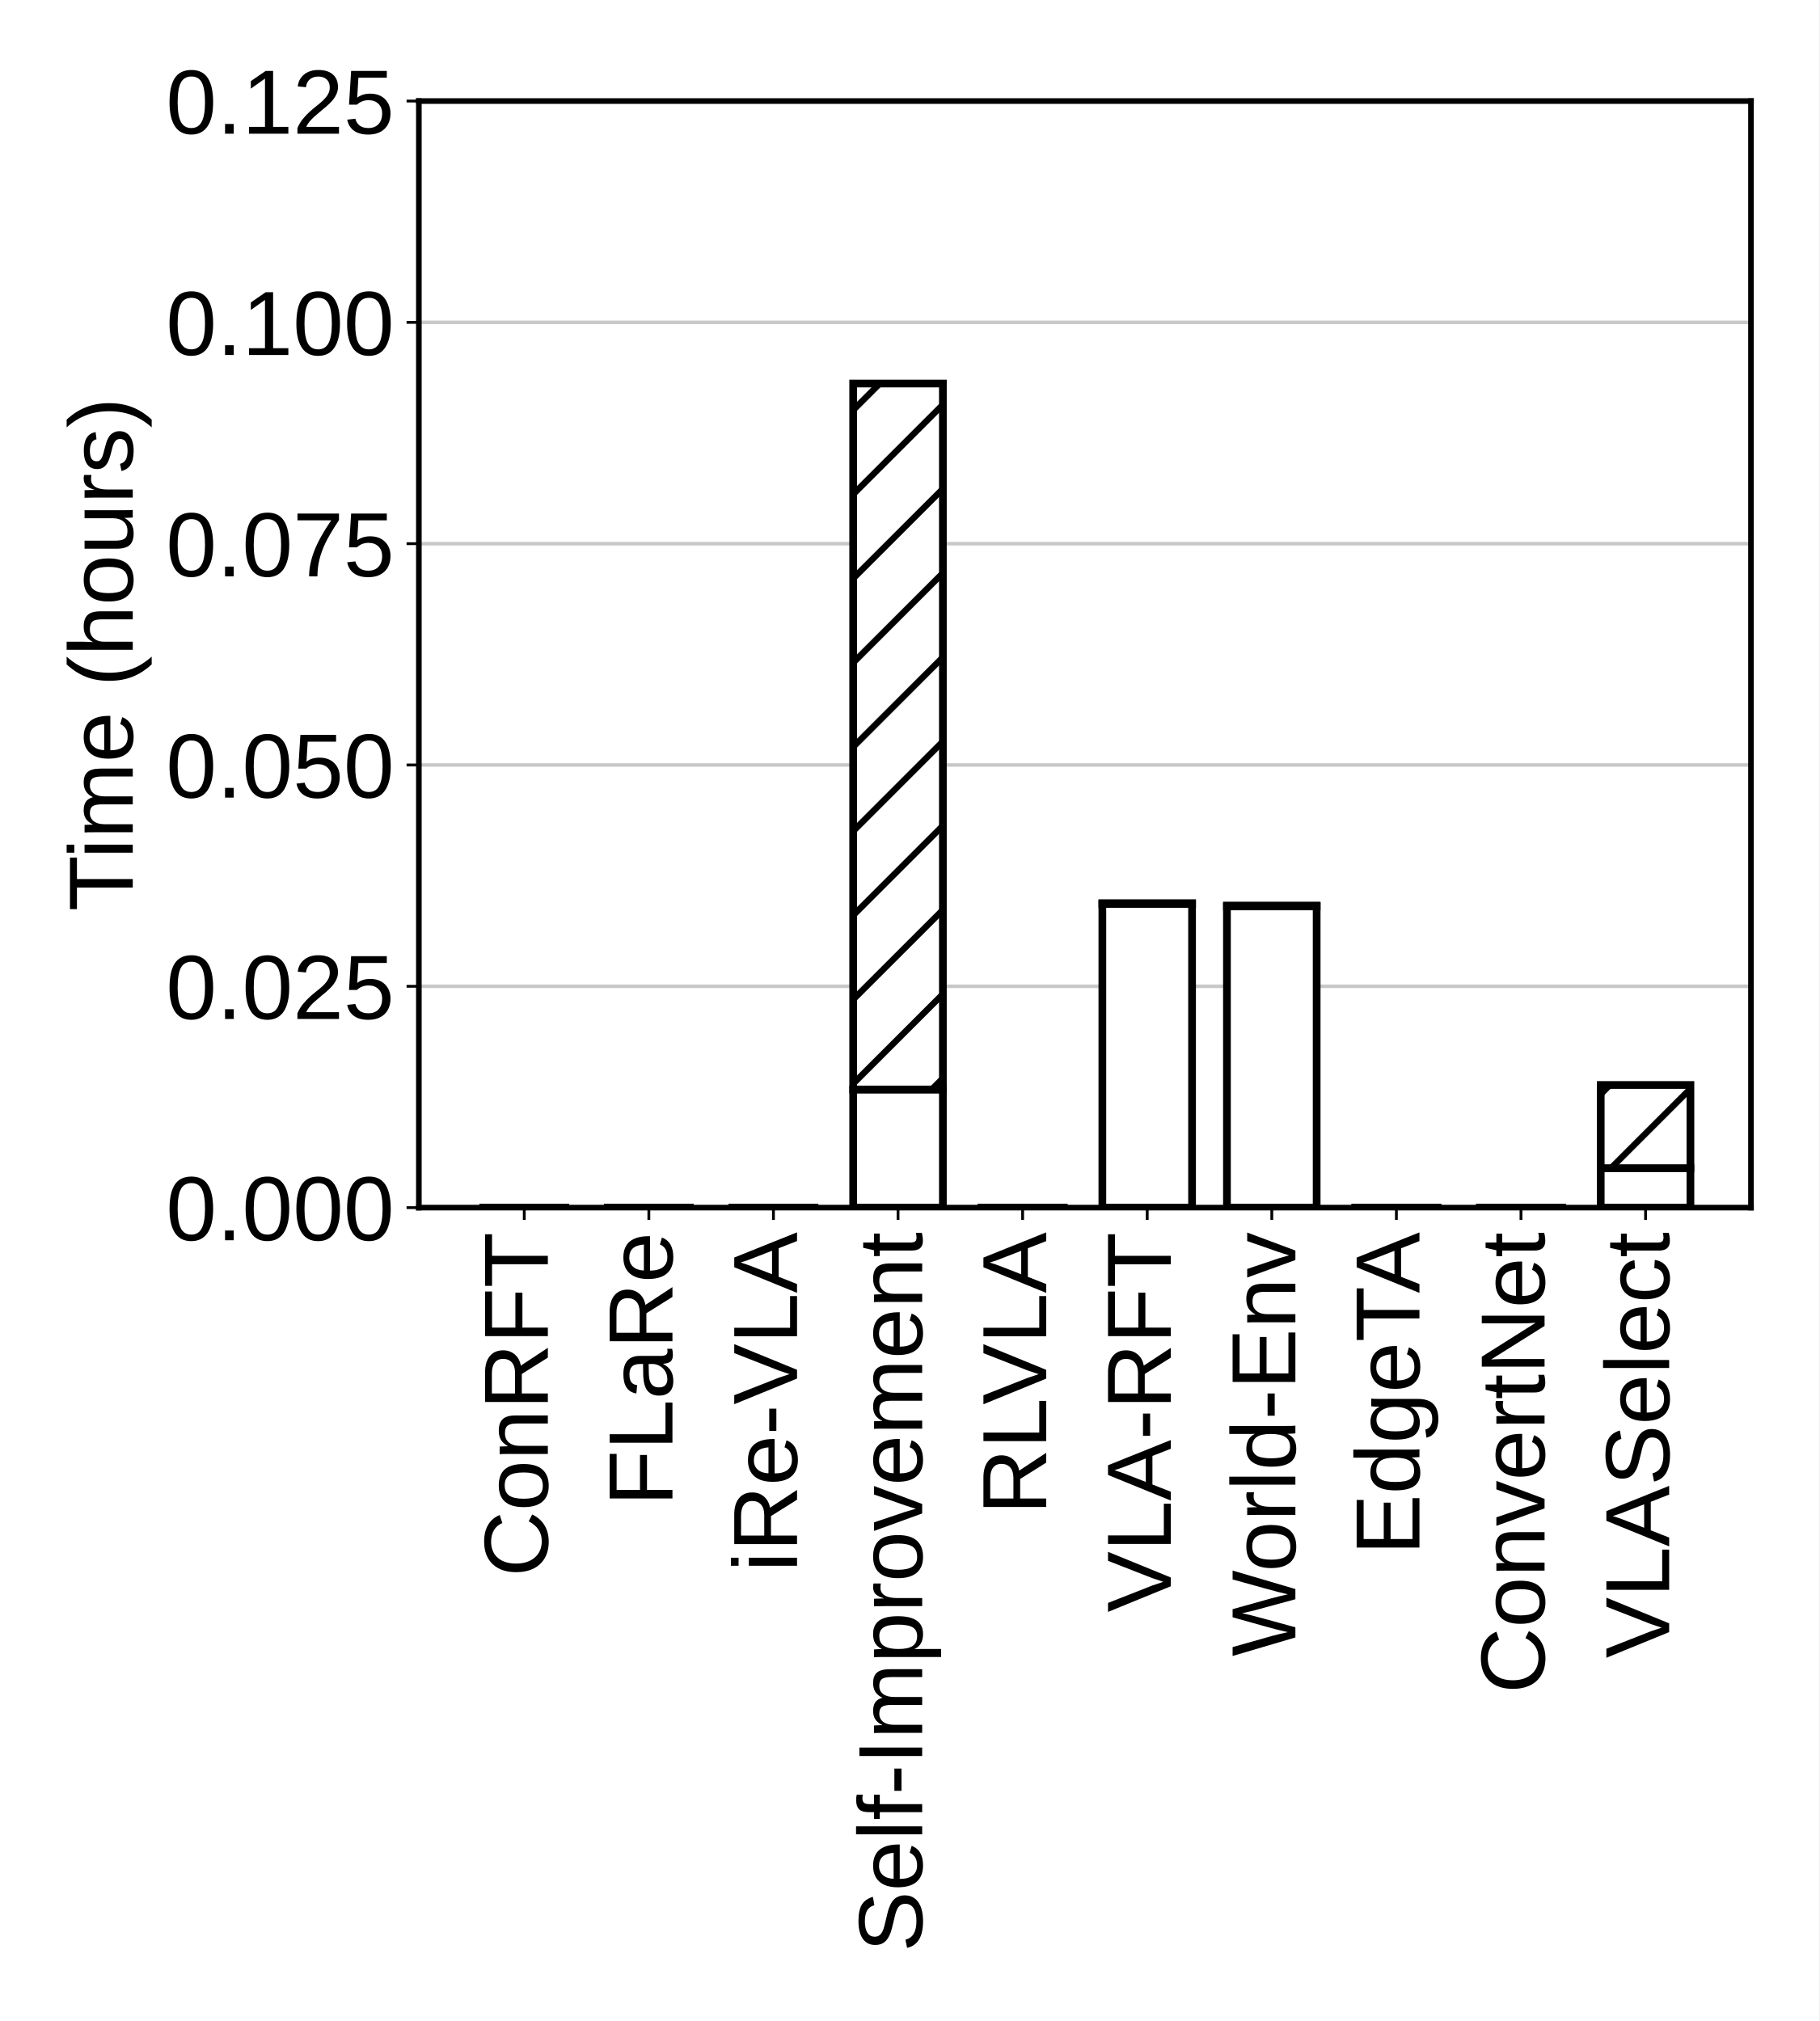
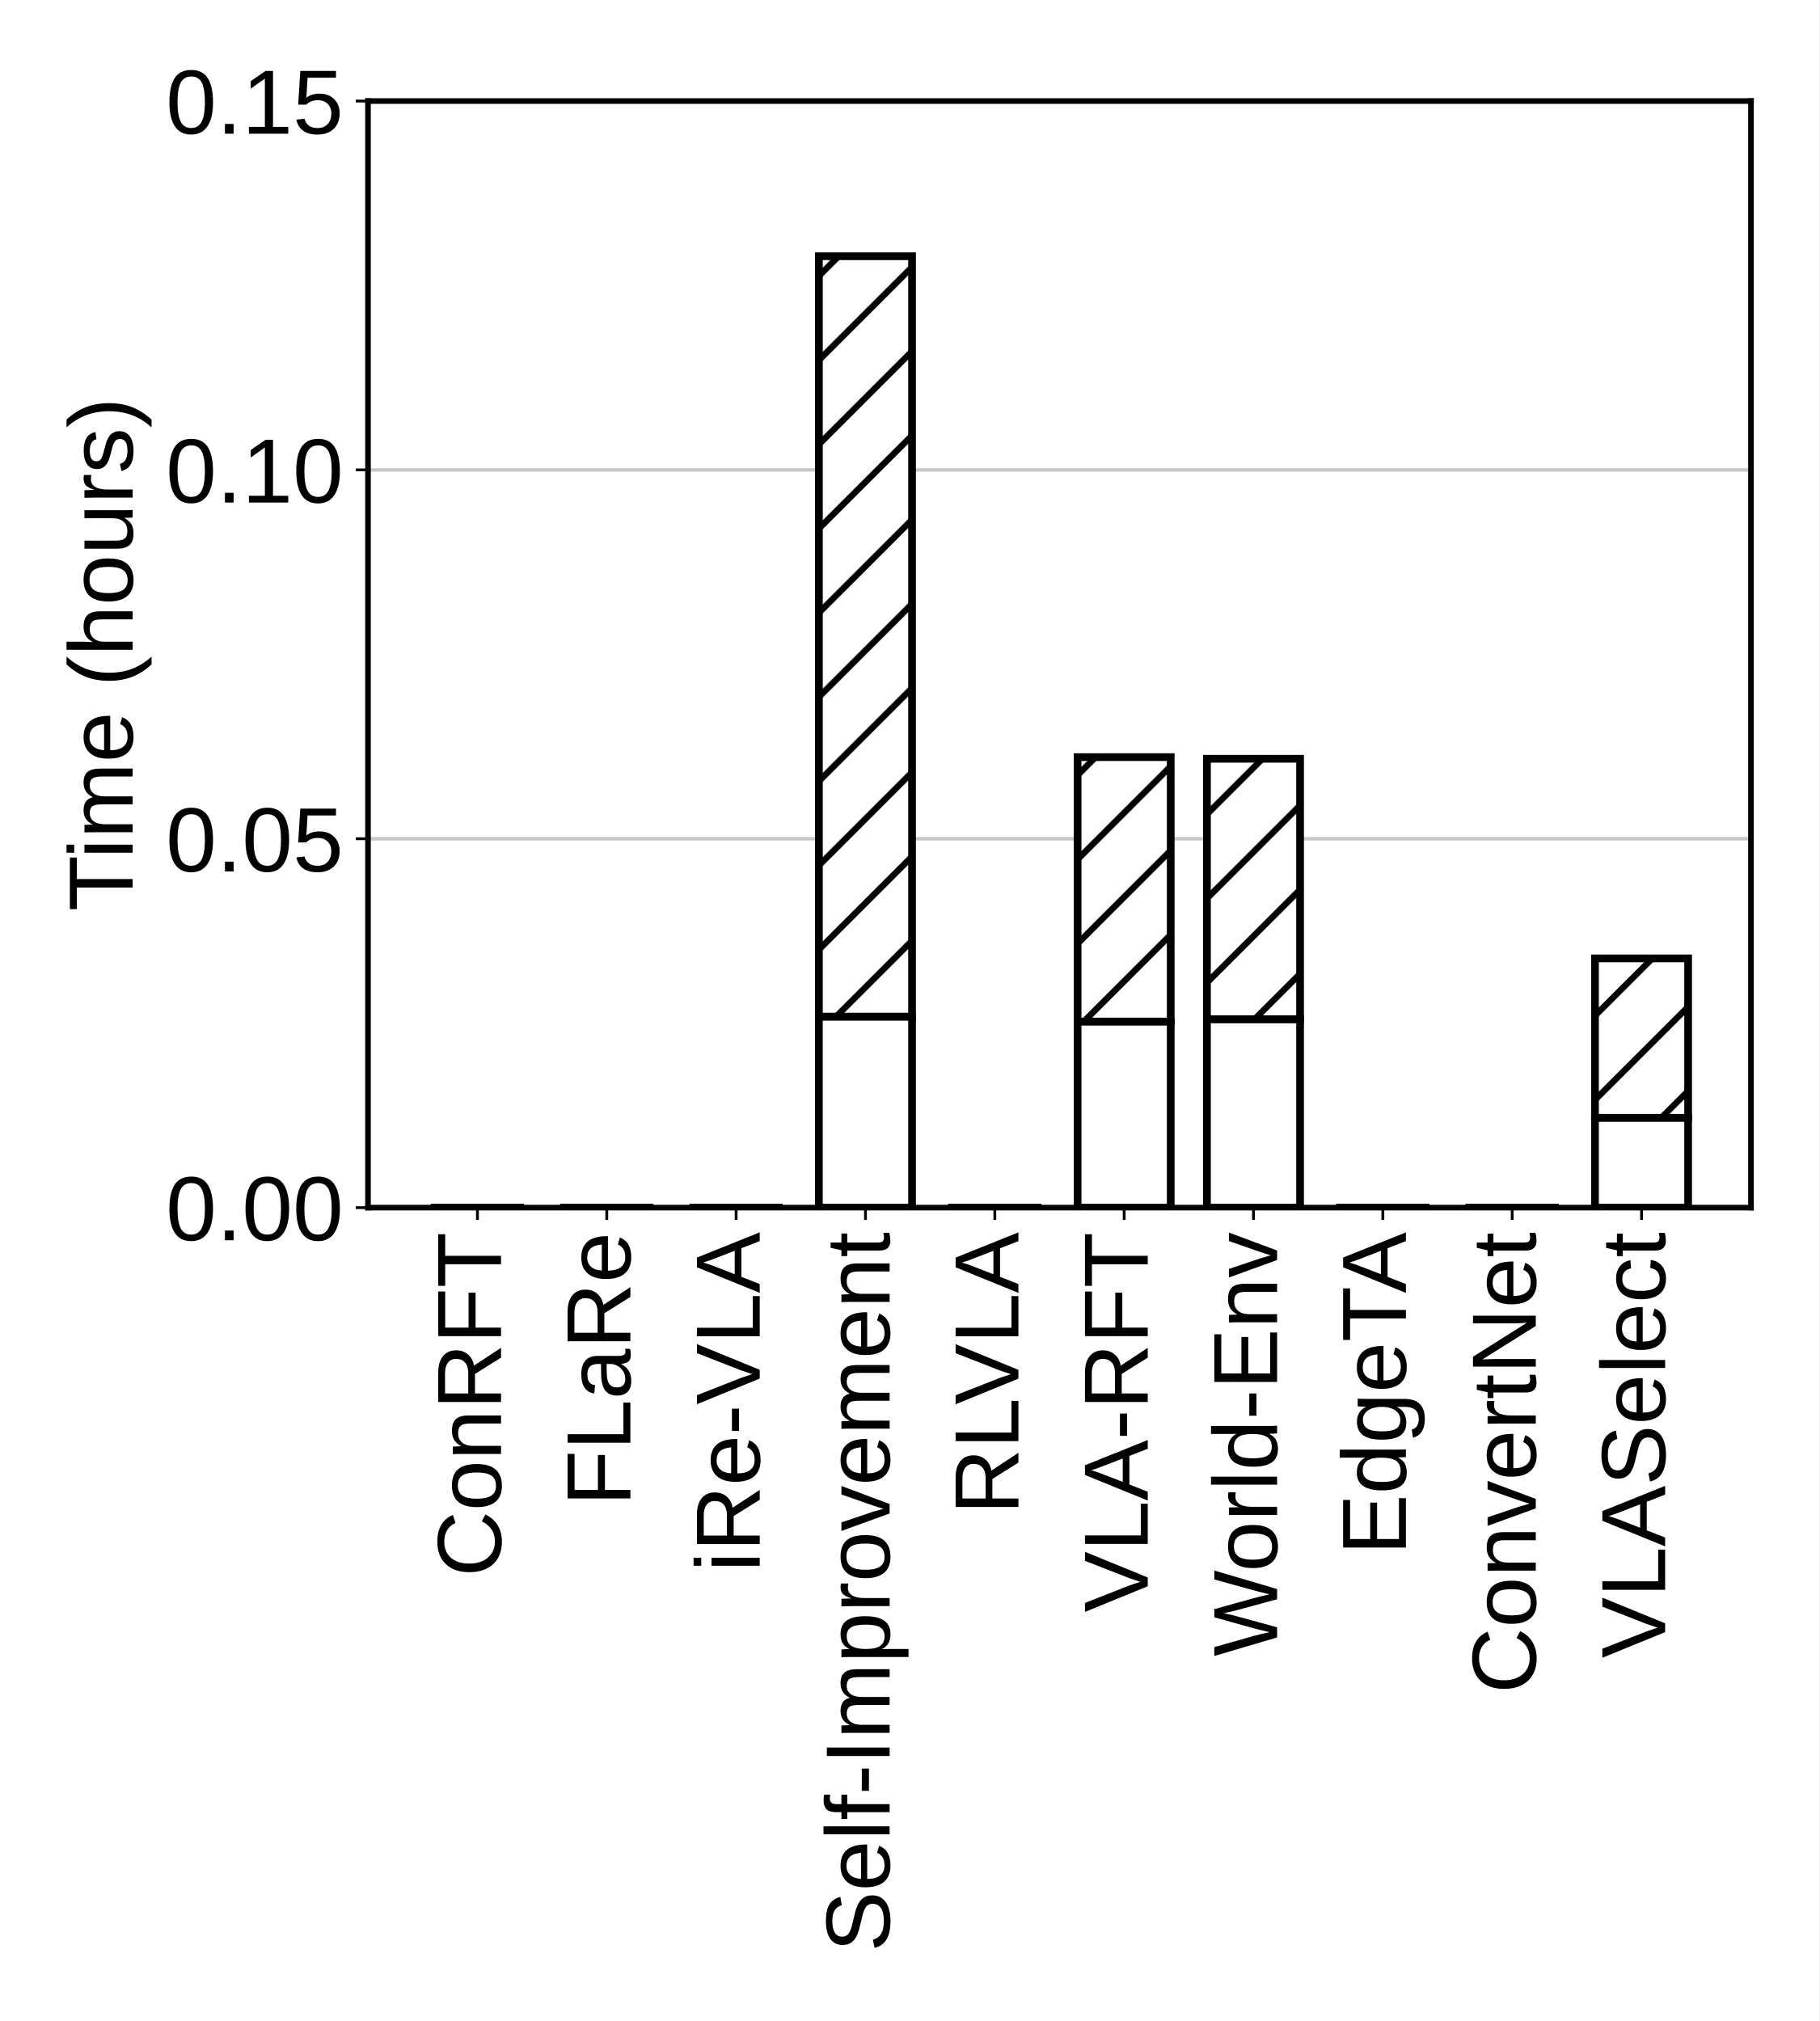
<svg xmlns="http://www.w3.org/2000/svg" xmlns:xlink="http://www.w3.org/1999/xlink" width="518.4pt" height="576pt" viewBox="0 0 518.4 576" version="1.1">
  <defs>
    <style type="text/css">*{stroke-linejoin: round; stroke-linecap: butt}</style>
  </defs>
  <g id="figure_1">
    <g id="patch_1">
      <path d="M 0 576  L 518.4 576  L 518.4 0  L 0 0  z " style="fill: #ffffff" />
    </g>
    <g id="axes_1">
      <g id="patch_2">
-         <path d="M 119.36 344.18  L 498.96 344.18  L 498.96 28.8  L 119.36 28.8  z " style="fill: #ffffff" />
+         <path d="M 104.87 344.18  L 498.96 344.18  L 498.96 28.8  L 104.87 28.8  z " style="fill: #ffffff" />
      </g>
      <g id="matplotlib.axis_1">
        <g id="xtick_1">
          <g id="line2d_1">
            <defs>
-               <path id="m5f065b2329" d="M 0 0  L 0 3.5  " style="stroke: #000000; stroke-width: 0.8" />
+               <path id="mc9eeff15bf" d="M 0 0  L 0 3.5  " style="stroke: #000000; stroke-width: 0.8" />
            </defs>
            <g>
-               <use xlink:href="#m5f065b2329" x="149.396" y="344.18" style="stroke: #000000; stroke-width: 0.8" />
+               <use xlink:href="#mc9eeff15bf" x="136.052" y="344.18" style="stroke: #000000; stroke-width: 0.8" />
            </g>
          </g>
          <g id="text_1">
-             <text style="font-size: 26px; font-family: 'Arial', 'DejaVu Sans', 'Liberation Sans', sans-serif" transform="translate(156.1171 449.4112) rotate(-90)">ConRFT</text>
+             <text style="font-size: 26px; font-family: 'Arial', 'DejaVu Sans', 'Liberation Sans', sans-serif" transform="translate(142.7736 449.4112) rotate(-90)">ConRFT</text>
          </g>
        </g>
        <g id="xtick_2">
          <g id="line2d_2">
            <g>
-               <use xlink:href="#m5f065b2329" x="184.899" y="344.18" style="stroke: #000000; stroke-width: 0.8" />
+               <use xlink:href="#mc9eeff15bf" x="172.911" y="344.18" style="stroke: #000000; stroke-width: 0.8" />
            </g>
          </g>
          <g id="text_2">
-             <text style="font-size: 26px; font-family: 'Arial', 'DejaVu Sans', 'Liberation Sans', sans-serif" transform="translate(191.6203 429.2125) rotate(-90)">FLaRe</text>
+             <text style="font-size: 26px; font-family: 'Arial', 'DejaVu Sans', 'Liberation Sans', sans-serif" transform="translate(179.632 429.2125) rotate(-90)">FLaRe</text>
          </g>
        </g>
        <g id="xtick_3">
          <g id="line2d_3">
            <g>
-               <use xlink:href="#m5f065b2329" x="220.402" y="344.18" style="stroke: #000000; stroke-width: 0.8" />
+               <use xlink:href="#mc9eeff15bf" x="209.769" y="344.18" style="stroke: #000000; stroke-width: 0.8" />
            </g>
          </g>
          <g id="text_3">
-             <text style="font-size: 26px; font-family: 'Arial', 'DejaVu Sans', 'Liberation Sans', sans-serif" transform="translate(227.1235 447.9934) rotate(-90)">iRe-VLA</text>
+             <text style="font-size: 26px; font-family: 'Arial', 'DejaVu Sans', 'Liberation Sans', sans-serif" transform="translate(216.4904 447.9934) rotate(-90)">iRe-VLA</text>
          </g>
        </g>
        <g id="xtick_4">
          <g id="line2d_4">
            <g>
-               <use xlink:href="#m5f065b2329" x="255.905" y="344.18" style="stroke: #000000; stroke-width: 0.8" />
+               <use xlink:href="#mc9eeff15bf" x="246.627" y="344.18" style="stroke: #000000; stroke-width: 0.8" />
            </g>
          </g>
          <g id="text_4">
-             <text style="font-size: 26px; font-family: 'Arial', 'DejaVu Sans', 'Liberation Sans', sans-serif" transform="translate(262.7851 556.3484) rotate(-90)">Self-Improvement</text>
+             <text style="font-size: 26px; font-family: 'Arial', 'DejaVu Sans', 'Liberation Sans', sans-serif" transform="translate(253.5072 556.3484) rotate(-90)">Self-Improvement</text>
          </g>
        </g>
        <g id="xtick_5">
          <g id="line2d_5">
            <g>
-               <use xlink:href="#m5f065b2329" x="291.408" y="344.18" style="stroke: #000000; stroke-width: 0.8" />
+               <use xlink:href="#mc9eeff15bf" x="283.486" y="344.18" style="stroke: #000000; stroke-width: 0.8" />
            </g>
          </g>
          <g id="text_5">
-             <text style="font-size: 26px; font-family: 'Arial', 'DejaVu Sans', 'Liberation Sans', sans-serif" transform="translate(298.1298 431.6419) rotate(-90)">RLVLA</text>
+             <text style="font-size: 26px; font-family: 'Arial', 'DejaVu Sans', 'Liberation Sans', sans-serif" transform="translate(290.2072 431.6419) rotate(-90)">RLVLA</text>
          </g>
        </g>
        <g id="xtick_6">
          <g id="line2d_6">
            <g>
-               <use xlink:href="#m5f065b2329" x="326.912" y="344.18" style="stroke: #000000; stroke-width: 0.8" />
+               <use xlink:href="#mc9eeff15bf" x="320.344" y="344.18" style="stroke: #000000; stroke-width: 0.8" />
            </g>
          </g>
          <g id="text_6">
-             <text style="font-size: 26px; font-family: 'Arial', 'DejaVu Sans', 'Liberation Sans', sans-serif" transform="translate(333.633 459.5188) rotate(-90)">VLA-RFT</text>
+             <text style="font-size: 26px; font-family: 'Arial', 'DejaVu Sans', 'Liberation Sans', sans-serif" transform="translate(327.0656 459.5188) rotate(-90)">VLA-RFT</text>
          </g>
        </g>
        <g id="xtick_7">
          <g id="line2d_7">
            <g>
-               <use xlink:href="#m5f065b2329" x="362.415" y="344.18" style="stroke: #000000; stroke-width: 0.8" />
+               <use xlink:href="#mc9eeff15bf" x="357.203" y="344.18" style="stroke: #000000; stroke-width: 0.8" />
            </g>
          </g>
          <g id="text_7">
-             <text style="font-size: 26px; font-family: 'Arial', 'DejaVu Sans', 'Liberation Sans', sans-serif" transform="translate(369.1362 472.0759) rotate(-90)">World-Env</text>
+             <text style="font-size: 26px; font-family: 'Arial', 'DejaVu Sans', 'Liberation Sans', sans-serif" transform="translate(363.924 472.0759) rotate(-90)">World-Env</text>
          </g>
        </g>
        <g id="xtick_8">
          <g id="line2d_8">
            <g>
-               <use xlink:href="#m5f065b2329" x="397.918" y="344.18" style="stroke: #000000; stroke-width: 0.8" />
+               <use xlink:href="#mc9eeff15bf" x="394.061" y="344.18" style="stroke: #000000; stroke-width: 0.8" />
            </g>
          </g>
          <g id="text_8">
-             <text style="font-size: 26px; font-family: 'Arial', 'DejaVu Sans', 'Liberation Sans', sans-serif" transform="translate(404.487 443.2038) rotate(-90)">EdgeTA</text>
+             <text style="font-size: 26px; font-family: 'Arial', 'DejaVu Sans', 'Liberation Sans', sans-serif" transform="translate(400.6301 443.2038) rotate(-90)">EdgeTA</text>
          </g>
        </g>
        <g id="xtick_9">
          <g id="line2d_9">
            <g>
-               <use xlink:href="#m5f065b2329" x="433.421" y="344.18" style="stroke: #000000; stroke-width: 0.8" />
+               <use xlink:href="#mc9eeff15bf" x="430.919" y="344.18" style="stroke: #000000; stroke-width: 0.8" />
            </g>
          </g>
          <g id="text_9">
-             <text style="font-size: 26px; font-family: 'Arial', 'DejaVu Sans', 'Liberation Sans', sans-serif" transform="translate(440.1425 482.6709) rotate(-90)">ConvertNet</text>
+             <text style="font-size: 26px; font-family: 'Arial', 'DejaVu Sans', 'Liberation Sans', sans-serif" transform="translate(437.6408 482.6709) rotate(-90)">ConvertNet</text>
          </g>
        </g>
        <g id="xtick_10">
          <g id="line2d_10">
            <g>
-               <use xlink:href="#m5f065b2329" x="468.924" y="344.18" style="stroke: #000000; stroke-width: 0.8" />
+               <use xlink:href="#mc9eeff15bf" x="467.778" y="344.18" style="stroke: #000000; stroke-width: 0.8" />
            </g>
          </g>
          <g id="text_10">
-             <text style="font-size: 26px; font-family: 'Arial', 'DejaVu Sans', 'Liberation Sans', sans-serif" transform="translate(475.6457 472.5838) rotate(-90)">VLASelect</text>
+             <text style="font-size: 26px; font-family: 'Arial', 'DejaVu Sans', 'Liberation Sans', sans-serif" transform="translate(474.4992 472.5838) rotate(-90)">VLASelect</text>
          </g>
        </g>
      </g>
      <g id="matplotlib.axis_2">
        <g id="ytick_1">
          <g id="line2d_11">
-             <path d="M 119.36 344.18  L 498.96 344.18  " clip-path="url(#p449ae60cc4)" style="fill: none; stroke: #9a9a9a; stroke-opacity: 0.55; stroke-linecap: square" />
+             <path d="M 104.87 344.18  L 498.96 344.18  " clip-path="url(#pb38410ca37)" style="fill: none; stroke: #9a9a9a; stroke-opacity: 0.55; stroke-linecap: square" />
          </g>
          <g id="line2d_12">
            <defs>
-               <path id="m73039fa54d" d="M 0 0  L -3.5 0  " style="stroke: #000000; stroke-width: 0.8" />
+               <path id="mb258cbf423" d="M 0 0  L -3.5 0  " style="stroke: #000000; stroke-width: 0.8" />
            </defs>
            <g>
-               <use xlink:href="#m73039fa54d" x="119.36" y="344.18" style="stroke: #000000; stroke-width: 0.8" />
+               <use xlink:href="#mb258cbf423" x="104.87" y="344.18" style="stroke: #000000; stroke-width: 0.8" />
            </g>
          </g>
          <g id="text_11">
-             <text style="font-size: 26px; font-family: 'Arial', 'DejaVu Sans', 'Liberation Sans', sans-serif; text-anchor: end" x="112.36" y="353.485" transform="rotate(-0 112.36 353.4852)">0.000</text>
+             <text style="font-size: 26px; font-family: 'Arial', 'DejaVu Sans', 'Liberation Sans', sans-serif; text-anchor: end" x="97.87" y="353.485" transform="rotate(-0 97.87 353.4852)">0.00</text>
          </g>
        </g>
        <g id="ytick_2">
          <g id="line2d_13">
-             <path d="M 119.36 281.104  L 498.96 281.104  " clip-path="url(#p449ae60cc4)" style="fill: none; stroke: #9a9a9a; stroke-opacity: 0.55; stroke-linecap: square" />
+             <path d="M 104.87 239.053  L 498.96 239.053  " clip-path="url(#pb38410ca37)" style="fill: none; stroke: #9a9a9a; stroke-opacity: 0.55; stroke-linecap: square" />
          </g>
          <g id="line2d_14">
            <g>
-               <use xlink:href="#m73039fa54d" x="119.36" y="281.104" style="stroke: #000000; stroke-width: 0.8" />
+               <use xlink:href="#mb258cbf423" x="104.87" y="239.053" style="stroke: #000000; stroke-width: 0.8" />
            </g>
          </g>
          <g id="text_12">
-             <text style="font-size: 26px; font-family: 'Arial', 'DejaVu Sans', 'Liberation Sans', sans-serif; text-anchor: end" x="112.36" y="290.409" transform="rotate(-0 112.36 290.4092)">0.025</text>
+             <text style="font-size: 26px; font-family: 'Arial', 'DejaVu Sans', 'Liberation Sans', sans-serif; text-anchor: end" x="97.87" y="248.358" transform="rotate(-0 97.87 248.3585)">0.05</text>
          </g>
        </g>
        <g id="ytick_3">
          <g id="line2d_15">
-             <path d="M 119.36 218.028  L 498.96 218.028  " clip-path="url(#p449ae60cc4)" style="fill: none; stroke: #9a9a9a; stroke-opacity: 0.55; stroke-linecap: square" />
+             <path d="M 104.87 133.927  L 498.96 133.927  " clip-path="url(#pb38410ca37)" style="fill: none; stroke: #9a9a9a; stroke-opacity: 0.55; stroke-linecap: square" />
          </g>
          <g id="line2d_16">
            <g>
-               <use xlink:href="#m73039fa54d" x="119.36" y="218.028" style="stroke: #000000; stroke-width: 0.8" />
+               <use xlink:href="#mb258cbf423" x="104.87" y="133.927" style="stroke: #000000; stroke-width: 0.8" />
            </g>
          </g>
          <g id="text_13">
-             <text style="font-size: 26px; font-family: 'Arial', 'DejaVu Sans', 'Liberation Sans', sans-serif; text-anchor: end" x="112.36" y="227.333" transform="rotate(-0 112.36 227.3332)">0.050</text>
+             <text style="font-size: 26px; font-family: 'Arial', 'DejaVu Sans', 'Liberation Sans', sans-serif; text-anchor: end" x="97.87" y="143.232" transform="rotate(-0 97.87 143.2318)">0.10</text>
          </g>
        </g>
        <g id="ytick_4">
          <g id="line2d_17">
-             <path d="M 119.36 154.952  L 498.96 154.952  " clip-path="url(#p449ae60cc4)" style="fill: none; stroke: #9a9a9a; stroke-opacity: 0.55; stroke-linecap: square" />
+             <path d="M 104.87 28.8  L 498.96 28.8  " clip-path="url(#pb38410ca37)" style="fill: none; stroke: #9a9a9a; stroke-opacity: 0.55; stroke-linecap: square" />
          </g>
          <g id="line2d_18">
            <g>
-               <use xlink:href="#m73039fa54d" x="119.36" y="154.952" style="stroke: #000000; stroke-width: 0.8" />
+               <use xlink:href="#mb258cbf423" x="104.87" y="28.8" style="stroke: #000000; stroke-width: 0.8" />
            </g>
          </g>
          <g id="text_14">
-             <text style="font-size: 26px; font-family: 'Arial', 'DejaVu Sans', 'Liberation Sans', sans-serif; text-anchor: end" x="112.36" y="164.257" transform="rotate(-0 112.36 164.2572)">0.075</text>
-           </g>
-         </g>
-         <g id="ytick_5">
-           <g id="line2d_19">
-             <path d="M 119.36 91.876  L 498.96 91.876  " clip-path="url(#p449ae60cc4)" style="fill: none; stroke: #9a9a9a; stroke-opacity: 0.55; stroke-linecap: square" />
-           </g>
-           <g id="line2d_20">
-             <g>
-               <use xlink:href="#m73039fa54d" x="119.36" y="91.876" style="stroke: #000000; stroke-width: 0.8" />
-             </g>
-           </g>
-           <g id="text_15">
-             <text style="font-size: 26px; font-family: 'Arial', 'DejaVu Sans', 'Liberation Sans', sans-serif; text-anchor: end" x="112.36" y="101.181" transform="rotate(-0 112.36 101.1812)">0.100</text>
-           </g>
-         </g>
-         <g id="ytick_6">
-           <g id="line2d_21">
-             <path d="M 119.36 28.8  L 498.96 28.8  " clip-path="url(#p449ae60cc4)" style="fill: none; stroke: #9a9a9a; stroke-opacity: 0.55; stroke-linecap: square" />
-           </g>
-           <g id="line2d_22">
-             <g>
-               <use xlink:href="#m73039fa54d" x="119.36" y="28.8" style="stroke: #000000; stroke-width: 0.8" />
-             </g>
-           </g>
-           <g id="text_16">
-             <text style="font-size: 26px; font-family: 'Arial', 'DejaVu Sans', 'Liberation Sans', sans-serif; text-anchor: end" x="112.36" y="38.105" transform="rotate(-0 112.36 38.10516)">0.125</text>
-           </g>
-         </g>
-         <g id="text_17">
-           <text style="font-size: 26px; font-family: 'Arial', 'DejaVu Sans', 'Liberation Sans', sans-serif; text-anchor: middle" x="37.831" y="186.49" transform="rotate(-90 37.83094 186.49)">Time (hours)</text>
+             <text style="font-size: 26px; font-family: 'Arial', 'DejaVu Sans', 'Liberation Sans', sans-serif; text-anchor: end" x="97.87" y="38.105" transform="rotate(-0 97.87 38.10516)">0.15</text>
+           </g>
+         </g>
+         <g id="text_15">
+           <text style="font-size: 26px; font-family: 'Arial', 'DejaVu Sans', 'Liberation Sans', sans-serif; text-anchor: middle" x="37.799" y="186.49" transform="rotate(-90 37.79937 186.49)">Time (hours)</text>
        </g>
      </g>
      <g id="patch_3">
-         <path d="M 136.615 344.18  L 162.177 344.18  L 162.177 344.18  L 136.615 344.18  z " clip-path="url(#p449ae60cc4)" style="fill: #ffffff; stroke: #000000; stroke-width: 2.2; stroke-linejoin: miter" />
+         <path d="M 122.783 344.18  L 149.321 344.18  L 149.321 344.18  L 122.783 344.18  z " clip-path="url(#pb38410ca37)" style="fill: #ffffff; stroke: #000000; stroke-width: 2.2; stroke-linejoin: miter" />
      </g>
      <g id="patch_4">
-         <path d="M 172.118 344.18  L 197.68 344.18  L 197.68 344.18  L 172.118 344.18  z " clip-path="url(#p449ae60cc4)" style="fill: #ffffff; stroke: #000000; stroke-width: 2.2; stroke-linejoin: miter" />
+         <path d="M 159.642 344.18  L 186.18 344.18  L 186.18 344.18  L 159.642 344.18  z " clip-path="url(#pb38410ca37)" style="fill: #ffffff; stroke: #000000; stroke-width: 2.2; stroke-linejoin: miter" />
      </g>
      <g id="patch_5">
-         <path d="M 207.621 344.18  L 233.183 344.18  L 233.183 344.18  L 207.621 344.18  z " clip-path="url(#p449ae60cc4)" style="fill: #ffffff; stroke: #000000; stroke-width: 2.2; stroke-linejoin: miter" />
+         <path d="M 196.5 344.18  L 223.038 344.18  L 223.038 344.18  L 196.5 344.18  z " clip-path="url(#pb38410ca37)" style="fill: #ffffff; stroke: #000000; stroke-width: 2.2; stroke-linejoin: miter" />
      </g>
      <g id="patch_6">
-         <path d="M 243.124 344.18  L 268.686 344.18  L 268.686 310.512  L 243.124 310.512  z " clip-path="url(#p449ae60cc4)" style="fill: #ffffff; stroke: #000000; stroke-width: 2.2; stroke-linejoin: miter" />
+         <path d="M 233.358 344.18  L 259.896 344.18  L 259.896 289.741  L 233.358 289.741  z " clip-path="url(#pb38410ca37)" style="fill: #ffffff; stroke: #000000; stroke-width: 2.2; stroke-linejoin: miter" />
      </g>
      <g id="patch_7">
-         <path d="M 278.627 344.18  L 304.19 344.18  L 304.19 344.18  L 278.627 344.18  z " clip-path="url(#p449ae60cc4)" style="fill: #ffffff; stroke: #000000; stroke-width: 2.2; stroke-linejoin: miter" />
+         <path d="M 270.217 344.18  L 296.755 344.18  L 296.755 344.18  L 270.217 344.18  z " clip-path="url(#pb38410ca37)" style="fill: #ffffff; stroke: #000000; stroke-width: 2.2; stroke-linejoin: miter" />
      </g>
      <g id="patch_8">
-         <path d="M 314.13 344.18  L 339.693 344.18  L 339.693 257.601  L 314.13 257.601  z " clip-path="url(#p449ae60cc4)" style="fill: #ffffff; stroke: #000000; stroke-width: 2.2; stroke-linejoin: miter" />
+         <path d="M 307.075 344.18  L 333.613 344.18  L 333.613 291.146  L 307.075 291.146  z " clip-path="url(#pb38410ca37)" style="fill: #ffffff; stroke: #000000; stroke-width: 2.2; stroke-linejoin: miter" />
      </g>
      <g id="patch_9">
-         <path d="M 349.634 344.18  L 375.196 344.18  L 375.196 258.337  L 349.634 258.337  z " clip-path="url(#p449ae60cc4)" style="fill: #ffffff; stroke: #000000; stroke-width: 2.2; stroke-linejoin: miter" />
+         <path d="M 343.934 344.18  L 370.472 344.18  L 370.472 290.484  L 343.934 290.484  z " clip-path="url(#pb38410ca37)" style="fill: #ffffff; stroke: #000000; stroke-width: 2.2; stroke-linejoin: miter" />
      </g>
      <g id="patch_10">
-         <path d="M 385.137 344.18  L 410.699 344.18  L 410.699 344.18  L 385.137 344.18  z " clip-path="url(#p449ae60cc4)" style="fill: #ffffff; stroke: #000000; stroke-width: 2.2; stroke-linejoin: miter" />
+         <path d="M 380.792 344.18  L 407.33 344.18  L 407.33 344.18  L 380.792 344.18  z " clip-path="url(#pb38410ca37)" style="fill: #ffffff; stroke: #000000; stroke-width: 2.2; stroke-linejoin: miter" />
      </g>
      <g id="patch_11">
-         <path d="M 420.64 344.18  L 446.202 344.18  L 446.202 344.18  L 420.64 344.18  z " clip-path="url(#p449ae60cc4)" style="fill: #ffffff; stroke: #000000; stroke-width: 2.2; stroke-linejoin: miter" />
+         <path d="M 417.65 344.18  L 444.188 344.18  L 444.188 344.18  L 417.65 344.18  z " clip-path="url(#pb38410ca37)" style="fill: #ffffff; stroke: #000000; stroke-width: 2.2; stroke-linejoin: miter" />
      </g>
      <g id="patch_12">
-         <path d="M 456.143 344.18  L 481.705 344.18  L 481.705 332.926  L 456.143 332.926  z " clip-path="url(#p449ae60cc4)" style="fill: #ffffff; stroke: #000000; stroke-width: 2.2; stroke-linejoin: miter" />
+         <path d="M 454.509 344.18  L 481.047 344.18  L 481.047 318.572  L 454.509 318.572  z " clip-path="url(#pb38410ca37)" style="fill: #ffffff; stroke: #000000; stroke-width: 2.2; stroke-linejoin: miter" />
      </g>
      <g id="patch_13">
-         <path d="M 136.615 344.18  L 162.177 344.18  L 162.177 344.18  L 136.615 344.18  z " clip-path="url(#p449ae60cc4)" style="fill: url(#h900845b1d8); stroke: #000000; stroke-width: 2.2; stroke-linejoin: miter" />
+         <path d="M 122.783 344.18  L 149.321 344.18  L 149.321 344.18  L 122.783 344.18  z " clip-path="url(#pb38410ca37)" style="fill: url(#h35cca020bd); stroke: #000000; stroke-width: 2.2; stroke-linejoin: miter" />
      </g>
      <g id="patch_14">
-         <path d="M 172.118 344.18  L 197.68 344.18  L 197.68 344.18  L 172.118 344.18  z " clip-path="url(#p449ae60cc4)" style="fill: url(#h900845b1d8); stroke: #000000; stroke-width: 2.2; stroke-linejoin: miter" />
+         <path d="M 159.642 344.18  L 186.18 344.18  L 186.18 344.18  L 159.642 344.18  z " clip-path="url(#pb38410ca37)" style="fill: url(#h35cca020bd); stroke: #000000; stroke-width: 2.2; stroke-linejoin: miter" />
      </g>
      <g id="patch_15">
-         <path d="M 207.621 344.18  L 233.183 344.18  L 233.183 344.18  L 207.621 344.18  z " clip-path="url(#p449ae60cc4)" style="fill: url(#h900845b1d8); stroke: #000000; stroke-width: 2.2; stroke-linejoin: miter" />
+         <path d="M 196.5 344.18  L 223.038 344.18  L 223.038 344.18  L 196.5 344.18  z " clip-path="url(#pb38410ca37)" style="fill: url(#h35cca020bd); stroke: #000000; stroke-width: 2.2; stroke-linejoin: miter" />
      </g>
      <g id="patch_16">
-         <path d="M 243.124 310.512  L 268.686 310.512  L 268.686 109.311  L 243.124 109.311  z " clip-path="url(#p449ae60cc4)" style="fill: url(#h900845b1d8); stroke: #000000; stroke-width: 2.2; stroke-linejoin: miter" />
+         <path d="M 233.358 289.741  L 259.896 289.741  L 259.896 73.031  L 233.358 73.031  z " clip-path="url(#pb38410ca37)" style="fill: url(#h35cca020bd); stroke: #000000; stroke-width: 2.2; stroke-linejoin: miter" />
      </g>
      <g id="patch_17">
-         <path d="M 278.627 344.18  L 304.19 344.18  L 304.19 344.18  L 278.627 344.18  z " clip-path="url(#p449ae60cc4)" style="fill: url(#h900845b1d8); stroke: #000000; stroke-width: 2.2; stroke-linejoin: miter" />
+         <path d="M 270.217 344.18  L 296.755 344.18  L 296.755 344.18  L 270.217 344.18  z " clip-path="url(#pb38410ca37)" style="fill: url(#h35cca020bd); stroke: #000000; stroke-width: 2.2; stroke-linejoin: miter" />
      </g>
      <g id="patch_18">
-         <path d="M 314.13 257.601  L 339.693 257.601  L 339.693 257.412  L 314.13 257.412  z " clip-path="url(#p449ae60cc4)" style="fill: url(#h900845b1d8); stroke: #000000; stroke-width: 2.2; stroke-linejoin: miter" />
+         <path d="M 307.075 291.146  L 333.613 291.146  L 333.613 215.784  L 307.075 215.784  z " clip-path="url(#pb38410ca37)" style="fill: url(#h35cca020bd); stroke: #000000; stroke-width: 2.2; stroke-linejoin: miter" />
      </g>
      <g id="patch_19">
-         <path d="M 349.634 258.337  L 375.196 258.337  L 375.196 258.095  L 349.634 258.095  z " clip-path="url(#p449ae60cc4)" style="fill: url(#h900845b1d8); stroke: #000000; stroke-width: 2.2; stroke-linejoin: miter" />
+         <path d="M 343.934 290.484  L 370.472 290.484  L 370.472 216.258  L 343.934 216.258  z " clip-path="url(#pb38410ca37)" style="fill: url(#h35cca020bd); stroke: #000000; stroke-width: 2.2; stroke-linejoin: miter" />
      </g>
      <g id="patch_20">
-         <path d="M 385.137 344.18  L 410.699 344.18  L 410.699 344.18  L 385.137 344.18  z " clip-path="url(#p449ae60cc4)" style="fill: url(#h900845b1d8); stroke: #000000; stroke-width: 2.2; stroke-linejoin: miter" />
+         <path d="M 380.792 344.18  L 407.33 344.18  L 407.33 344.18  L 380.792 344.18  z " clip-path="url(#pb38410ca37)" style="fill: url(#h35cca020bd); stroke: #000000; stroke-width: 2.2; stroke-linejoin: miter" />
      </g>
      <g id="patch_21">
-         <path d="M 420.64 344.18  L 446.202 344.18  L 446.202 344.18  L 420.64 344.18  z " clip-path="url(#p449ae60cc4)" style="fill: url(#h900845b1d8); stroke: #000000; stroke-width: 2.2; stroke-linejoin: miter" />
+         <path d="M 417.65 344.18  L 444.188 344.18  L 444.188 344.18  L 417.65 344.18  z " clip-path="url(#pb38410ca37)" style="fill: url(#h35cca020bd); stroke: #000000; stroke-width: 2.2; stroke-linejoin: miter" />
      </g>
      <g id="patch_22">
-         <path d="M 456.143 332.926  L 481.705 332.926  L 481.705 309.23  L 456.143 309.23  z " clip-path="url(#p449ae60cc4)" style="fill: url(#h900845b1d8); stroke: #000000; stroke-width: 2.2; stroke-linejoin: miter" />
+         <path d="M 454.509 318.572  L 481.047 318.572  L 481.047 273.149  L 454.509 273.149  z " clip-path="url(#pb38410ca37)" style="fill: url(#h35cca020bd); stroke: #000000; stroke-width: 2.2; stroke-linejoin: miter" />
      </g>
      <g id="patch_23">
-         <path d="M 119.36 344.18  L 119.36 28.8  " style="fill: none; stroke: #000000; stroke-width: 1.6; stroke-linejoin: miter; stroke-linecap: square" />
+         <path d="M 104.87 344.18  L 104.87 28.8  " style="fill: none; stroke: #000000; stroke-width: 1.6; stroke-linejoin: miter; stroke-linecap: square" />
      </g>
      <g id="patch_24">
        <path d="M 498.96 344.18  L 498.96 28.8  " style="fill: none; stroke: #000000; stroke-width: 1.6; stroke-linejoin: miter; stroke-linecap: square" />
      </g>
      <g id="patch_25">
-         <path d="M 119.36 344.18  L 498.96 344.18  " style="fill: none; stroke: #000000; stroke-width: 1.6; stroke-linejoin: miter; stroke-linecap: square" />
+         <path d="M 104.87 344.18  L 498.96 344.18  " style="fill: none; stroke: #000000; stroke-width: 1.6; stroke-linejoin: miter; stroke-linecap: square" />
      </g>
      <g id="patch_26">
-         <path d="M 119.36 28.8  L 498.96 28.8  " style="fill: none; stroke: #000000; stroke-width: 1.6; stroke-linejoin: miter; stroke-linecap: square" />
+         <path d="M 104.87 28.8  L 498.96 28.8  " style="fill: none; stroke: #000000; stroke-width: 1.6; stroke-linejoin: miter; stroke-linecap: square" />
      </g>
    </g>
  </g>
  <defs>
-     <clipPath id="p449ae60cc4">
-       <rect x="119.36" y="28.8" width="379.6" height="315.38" />
+     <clipPath id="pb38410ca37">
+       <rect x="104.87" y="28.8" width="394.09" height="315.38" />
    </clipPath>
  </defs>
  <defs>
-     <pattern id="h900845b1d8" patternUnits="userSpaceOnUse" x="0" y="0" width="72" height="72">
+     <pattern id="h35cca020bd" patternUnits="userSpaceOnUse" x="0" y="0" width="72" height="72">
      <rect x="0" y="0" width="73" height="73" fill="#ffffff" />
      <path d="M -36 36  L 36 -36  M -24 48  L 48 -24  M -12 60  L 60 -12  M 0 72  L 72 0  M 12 84  L 84 12  M 24 96  L 96 24  M 36 108  L 108 36  " style="fill: #000000; stroke: #000000; stroke-width: 1.8; stroke-linecap: butt; stroke-linejoin: miter" />
    </pattern>
  </defs>
</svg>
